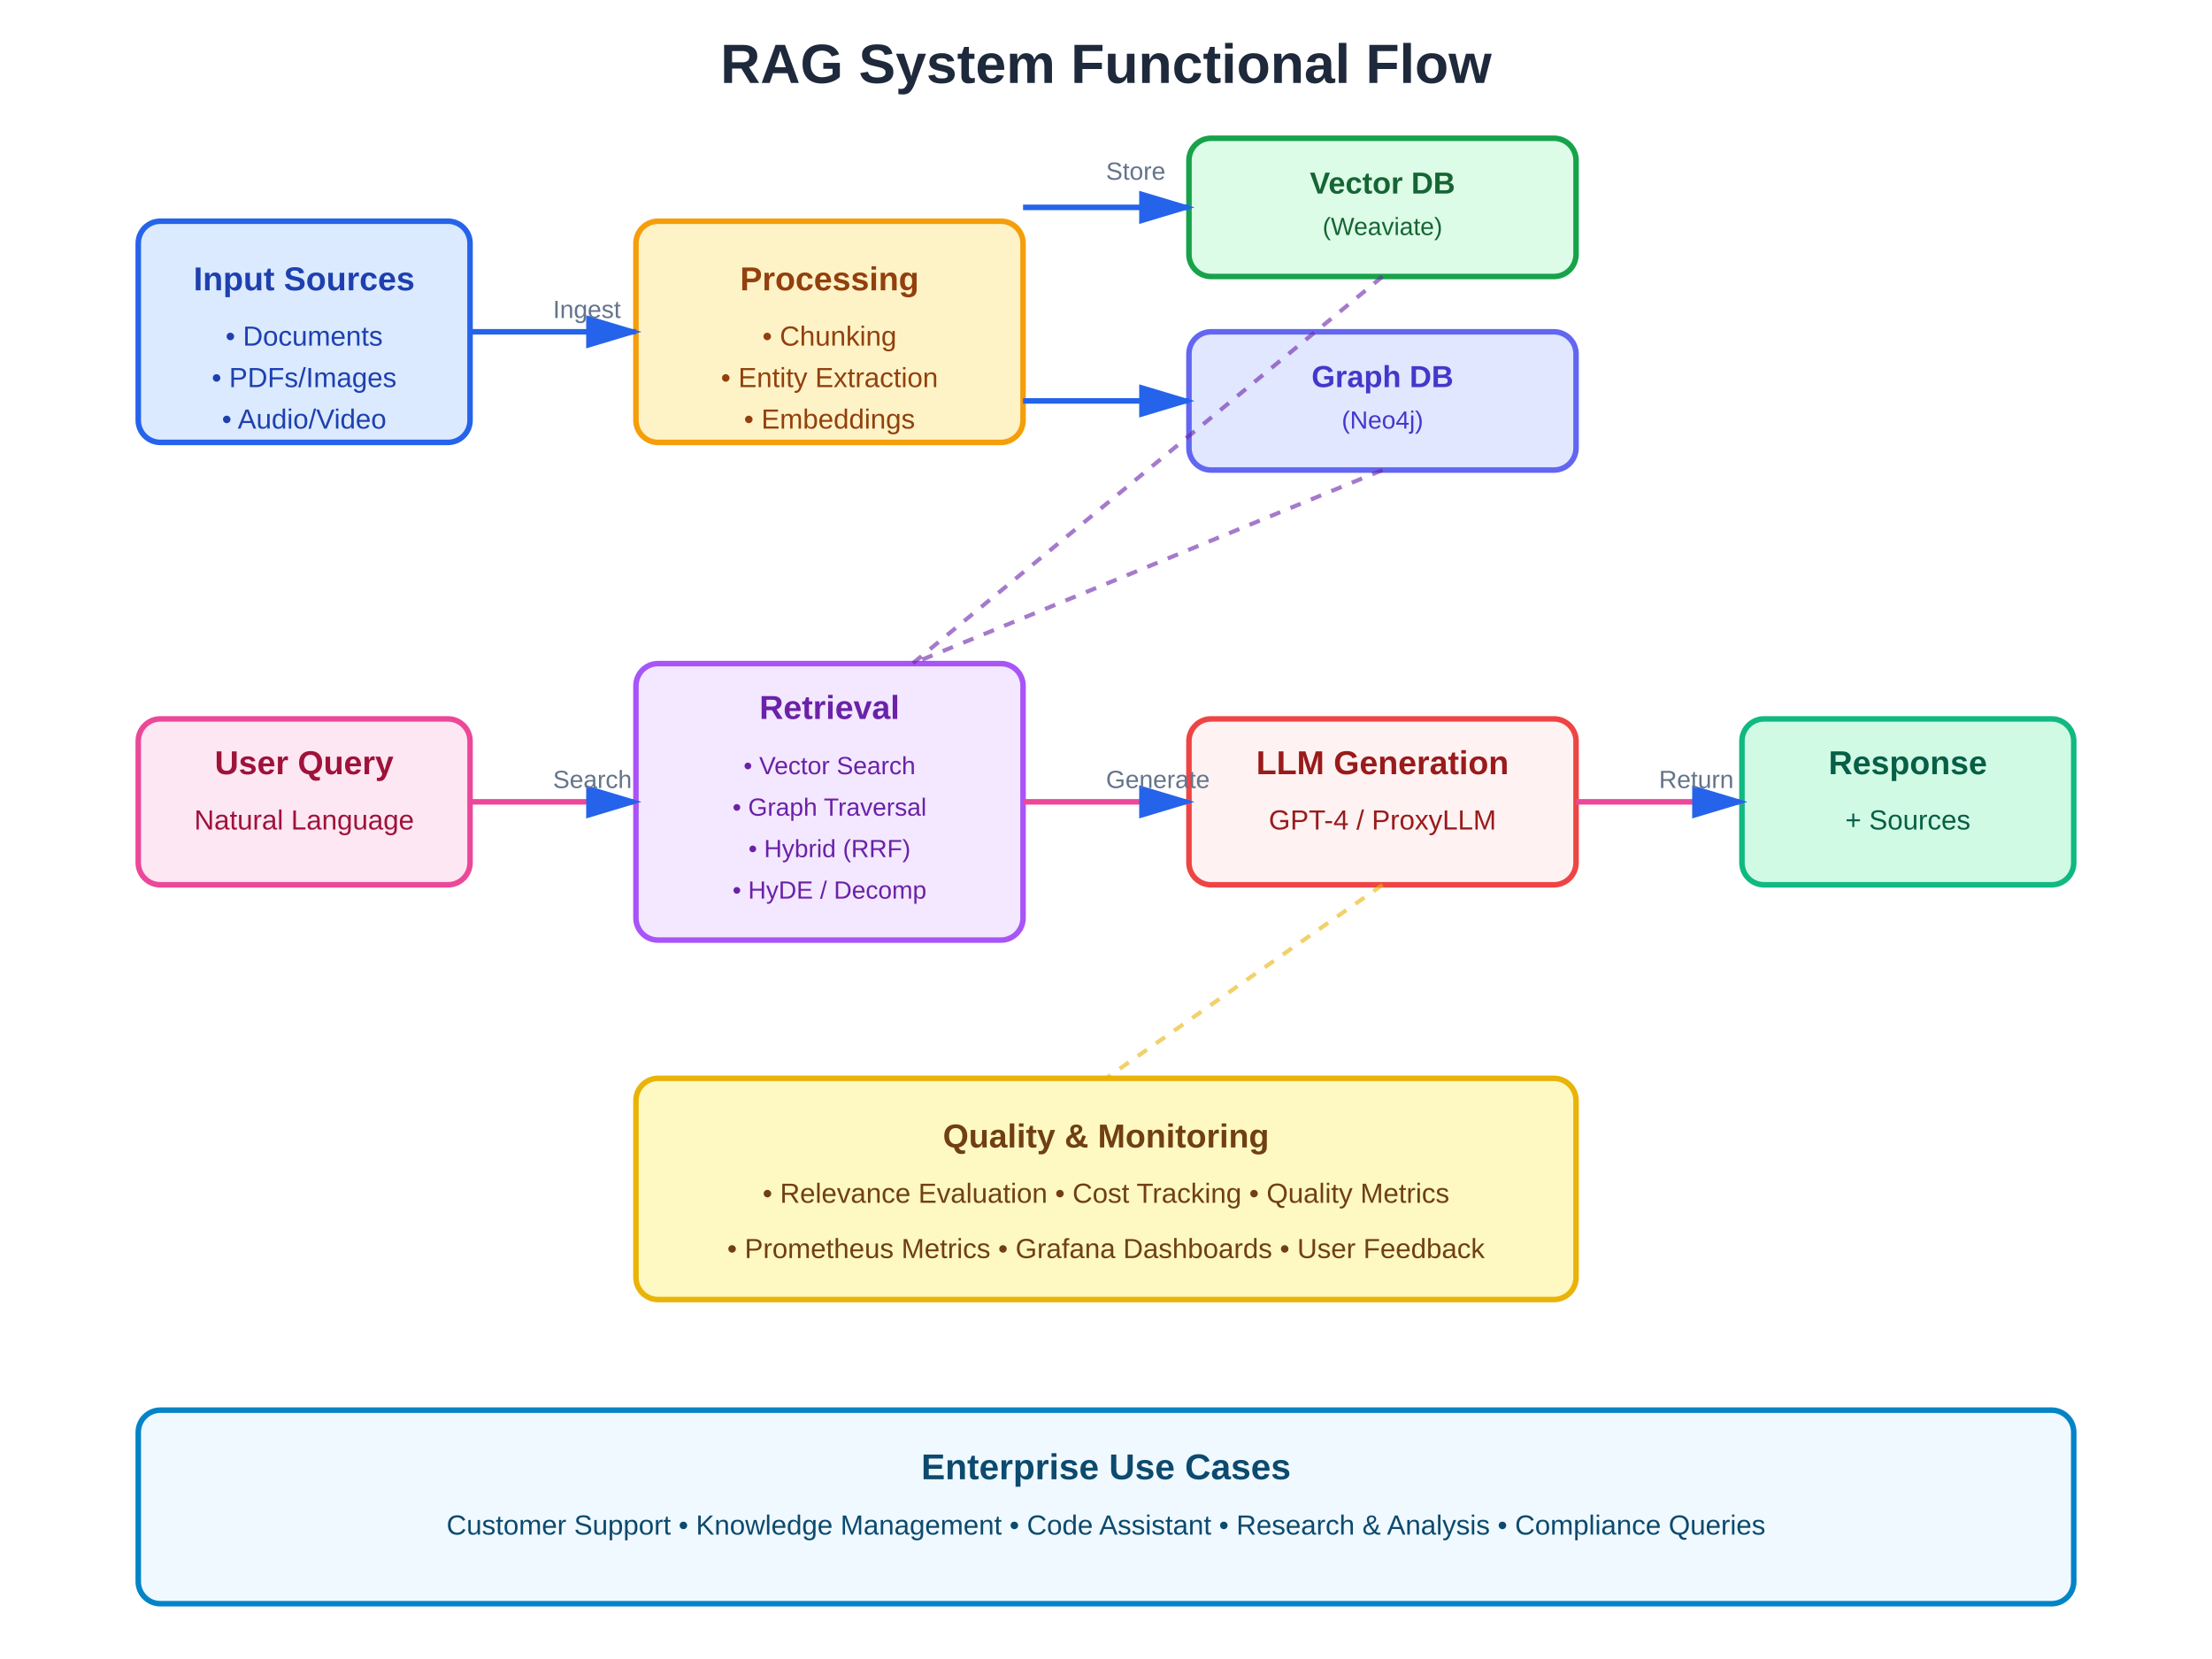
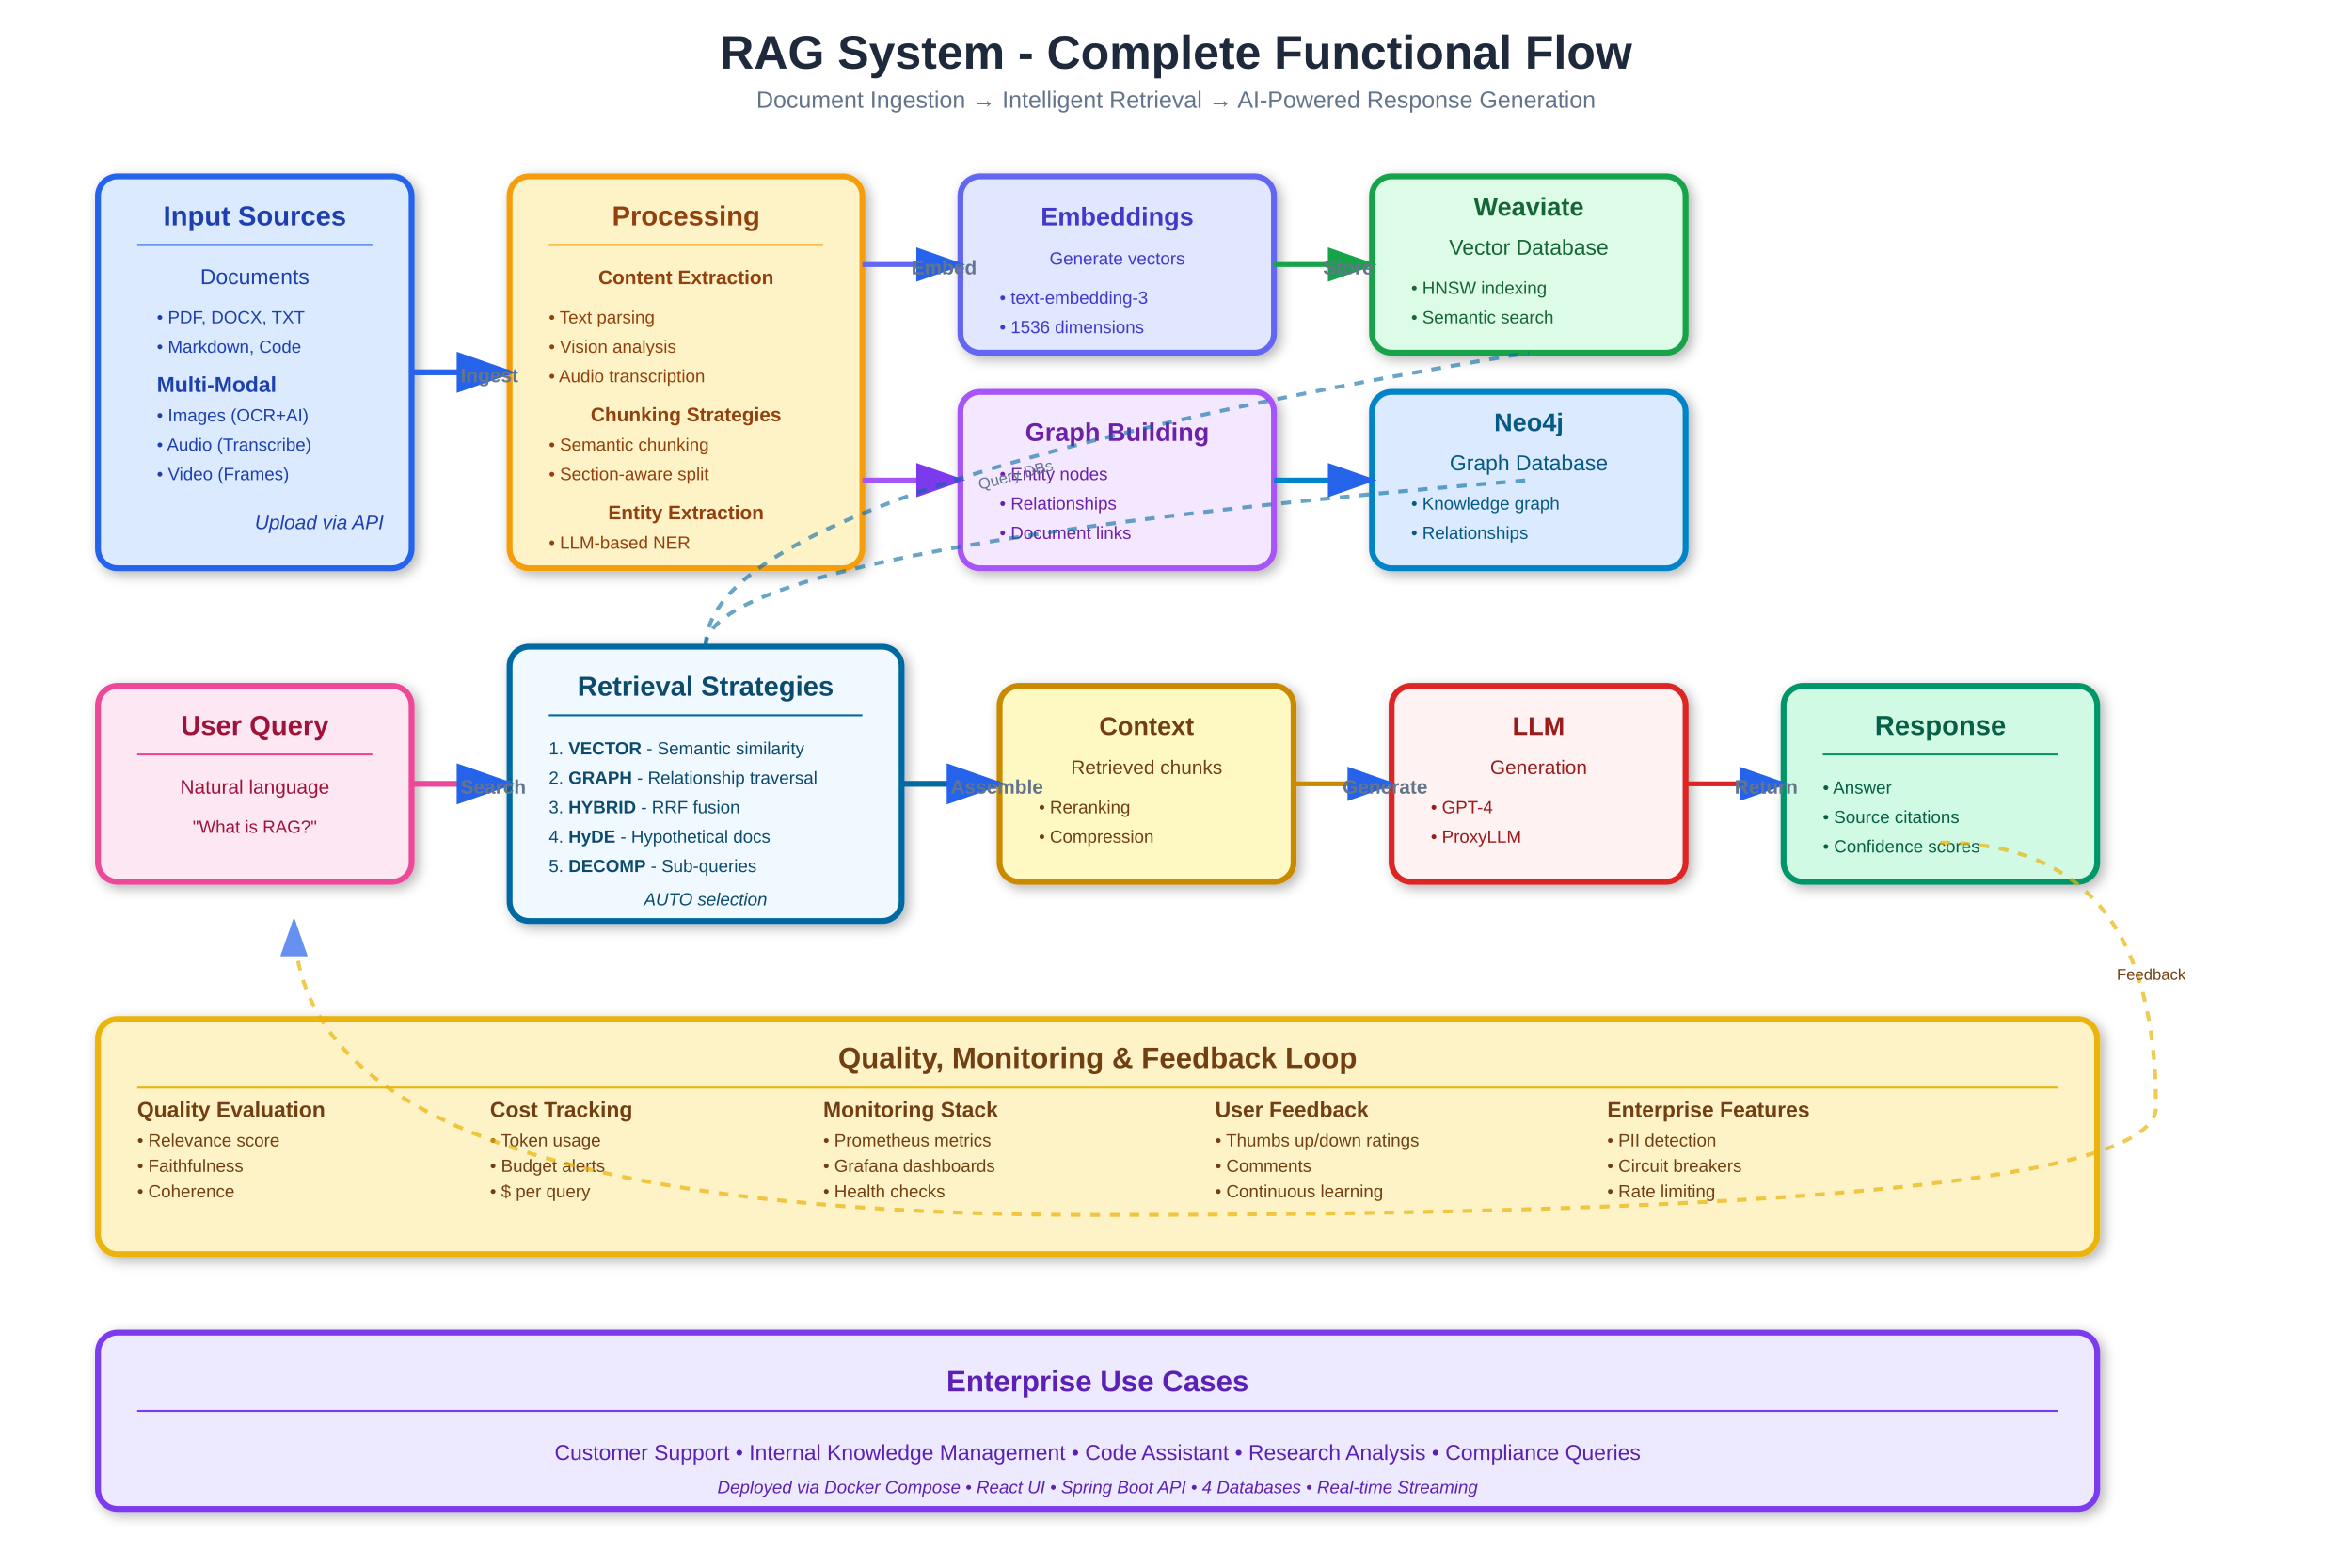
- <svg xmlns="http://www.w3.org/2000/svg" width="800" height="600">
+ <svg xmlns="http://www.w3.org/2000/svg" width="1200" height="800">
  <defs>
-     <marker id="arrowhead" markerWidth="10" markerHeight="10" refX="9" refY="3" orient="auto">
-       <polygon points="0 0, 10 3, 0 6" fill="#2563eb" />
+     <marker id="arrowhead" markerWidth="10" markerHeight="7" refX="9" refY="3.5" orient="auto">
+       <polygon points="0 0, 10 3.5, 0 7" fill="#2563eb" />
    </marker>
+     <marker id="arrowhead-green" markerWidth="10" markerHeight="7" refX="9" refY="3.5" orient="auto">
+       <polygon points="0 0, 10 3.5, 0 7" fill="#16a34a" />
+     </marker>
+     <marker id="arrowhead-purple" markerWidth="10" markerHeight="7" refX="9" refY="3.5" orient="auto">
+       <polygon points="0 0, 10 3.5, 0 7" fill="#7c3aed" />
+     </marker>
+     <filter id="shadow">
+       <feDropShadow dx="2" dy="2" stdDeviation="3" flood-opacity="0.3" />
+     </filter>
  </defs>
-   <text x="400" y="30" font-family="Arial, sans-serif" font-size="20" font-weight="bold" fill="#1e293b" text-anchor="middle">
-     RAG System Functional Flow
+   <text x="600" y="35" font-family="Arial, sans-serif" font-size="24" font-weight="bold" fill="#1e293b" text-anchor="middle">
+     RAG System - Complete Functional Flow
  </text>
-   <g id="input-sources">
-     <rect x="50" y="80" width="120" height="80" rx="8" fill="#dbeafe" stroke="#2563eb" stroke-width="2" />
-     <text x="110" y="105" font-family="Arial" font-size="12" font-weight="bold" fill="#1e40af" text-anchor="middle">Input Sources</text>
-     <text x="110" y="125" font-family="Arial" font-size="10" fill="#1e40af" text-anchor="middle">• Documents</text>
-     <text x="110" y="140" font-family="Arial" font-size="10" fill="#1e40af" text-anchor="middle">• PDFs/Images</text>
-     <text x="110" y="155" font-family="Arial" font-size="10" fill="#1e40af" text-anchor="middle">• Audio/Video</text>
+   <text x="600" y="55" font-family="Arial, sans-serif" font-size="12" fill="#64748b" text-anchor="middle">
+     Document Ingestion → Intelligent Retrieval → AI-Powered Response Generation
+   </text>
+   <g id="ingestion-flow">
+     <rect x="50" y="90" width="160" height="200" rx="10" fill="#dbeafe" stroke="#2563eb" stroke-width="3" filter="url(#shadow)" />
+     <text x="130" y="115" font-family="Arial" font-size="14" font-weight="bold" fill="#1e40af" text-anchor="middle">Input Sources</text>
+     <line x1="70" y1="125" x2="190" y2="125" stroke="#2563eb" stroke-width="1" />
+     <text x="130" y="145" font-family="Arial" font-size="11" fill="#1e40af" text-anchor="middle">Documents</text>
+     <text x="80" y="165" font-family="Arial" font-size="9" fill="#1e40af">• PDF, DOCX, TXT</text>
+     <text x="80" y="180" font-family="Arial" font-size="9" fill="#1e40af">• Markdown, Code</text>
+     <text x="80" y="200" font-family="Arial" font-size="11" fill="#1e40af" font-weight="bold">Multi-Modal</text>
+     <text x="80" y="215" font-family="Arial" font-size="9" fill="#1e40af">• Images (OCR+AI)</text>
+     <text x="80" y="230" font-family="Arial" font-size="9" fill="#1e40af">• Audio (Transcribe)</text>
+     <text x="80" y="245" font-family="Arial" font-size="9" fill="#1e40af">• Video (Frames)</text>
+     <text x="130" y="270" font-family="Arial" font-size="10" fill="#1e40af" font-style="italic">Upload via API</text>
+     <rect x="260" y="90" width="180" height="200" rx="10" fill="#fef3c7" stroke="#f59e0b" stroke-width="3" filter="url(#shadow)" />
+     <text x="350" y="115" font-family="Arial" font-size="14" font-weight="bold" fill="#92400e" text-anchor="middle">Processing</text>
+     <line x1="280" y1="125" x2="420" y2="125" stroke="#f59e0b" stroke-width="1" />
+     <text x="350" y="145" font-family="Arial" font-size="10" fill="#92400e" text-anchor="middle" font-weight="bold">Content Extraction</text>
+     <text x="280" y="165" font-family="Arial" font-size="9" fill="#92400e">• Text parsing</text>
+     <text x="280" y="180" font-family="Arial" font-size="9" fill="#92400e">• Vision analysis</text>
+     <text x="280" y="195" font-family="Arial" font-size="9" fill="#92400e">• Audio transcription</text>
+     <text x="350" y="215" font-family="Arial" font-size="10" fill="#92400e" text-anchor="middle" font-weight="bold">Chunking Strategies</text>
+     <text x="280" y="230" font-family="Arial" font-size="9" fill="#92400e">• Semantic chunking</text>
+     <text x="280" y="245" font-family="Arial" font-size="9" fill="#92400e">• Section-aware split</text>
+     <text x="350" y="265" font-family="Arial" font-size="10" fill="#92400e" text-anchor="middle" font-weight="bold">Entity Extraction</text>
+     <text x="280" y="280" font-family="Arial" font-size="9" fill="#92400e">• LLM-based NER</text>
+     <rect x="490" y="90" width="160" height="90" rx="10" fill="#e0e7ff" stroke="#6366f1" stroke-width="3" filter="url(#shadow)" />
+     <text x="570" y="115" font-family="Arial" font-size="13" font-weight="bold" fill="#4338ca" text-anchor="middle">Embeddings</text>
+     <text x="570" y="135" font-family="Arial" font-size="9" fill="#4338ca" text-anchor="middle">Generate vectors</text>
+     <text x="510" y="155" font-family="Arial" font-size="9" fill="#4338ca">• text-embedding-3</text>
+     <text x="510" y="170" font-family="Arial" font-size="9" fill="#4338ca">• 1536 dimensions</text>
+     <rect x="490" y="200" width="160" height="90" rx="10" fill="#f3e8ff" stroke="#a855f7" stroke-width="3" filter="url(#shadow)" />
+     <text x="570" y="225" font-family="Arial" font-size="13" font-weight="bold" fill="#6b21a8" text-anchor="middle">Graph Building</text>
+     <text x="510" y="245" font-family="Arial" font-size="9" fill="#6b21a8">• Entity nodes</text>
+     <text x="510" y="260" font-family="Arial" font-size="9" fill="#6b21a8">• Relationships</text>
+     <text x="510" y="275" font-family="Arial" font-size="9" fill="#6b21a8">• Document links</text>
+     <rect x="700" y="90" width="160" height="90" rx="10" fill="#dcfce7" stroke="#16a34a" stroke-width="3" filter="url(#shadow)" />
+     <text x="780" y="110" font-family="Arial" font-size="13" font-weight="bold" fill="#166534" text-anchor="middle">Weaviate</text>
+     <text x="780" y="130" font-family="Arial" font-size="11" fill="#166534" text-anchor="middle">Vector Database</text>
+     <text x="720" y="150" font-family="Arial" font-size="9" fill="#166534">• HNSW indexing</text>
+     <text x="720" y="165" font-family="Arial" font-size="9" fill="#166534">• Semantic search</text>
+     <rect x="700" y="200" width="160" height="90" rx="10" fill="#dbeafe" stroke="#0284c7" stroke-width="3" filter="url(#shadow)" />
+     <text x="780" y="220" font-family="Arial" font-size="13" font-weight="bold" fill="#075985" text-anchor="middle">Neo4j</text>
+     <text x="780" y="240" font-family="Arial" font-size="11" fill="#075985" text-anchor="middle">Graph Database</text>
+     <text x="720" y="260" font-family="Arial" font-size="9" fill="#075985">• Knowledge graph</text>
+     <text x="720" y="275" font-family="Arial" font-size="9" fill="#075985">• Relationships</text>
+     <line x1="210" y1="190" x2="260" y2="190" stroke="#2563eb" stroke-width="3" marker-end="url(#arrowhead)" />
+     <line x1="440" y1="135" x2="490" y2="135" stroke="#6366f1" stroke-width="2.5" marker-end="url(#arrowhead)" />
+     <line x1="440" y1="245" x2="490" y2="245" stroke="#a855f7" stroke-width="2.5" marker-end="url(#arrowhead-purple)" />
+     <line x1="650" y1="135" x2="700" y2="135" stroke="#16a34a" stroke-width="2.5" marker-end="url(#arrowhead-green)" />
+     <line x1="650" y1="245" x2="700" y2="245" stroke="#0284c7" stroke-width="2.5" marker-end="url(#arrowhead)" />
  </g>
-   <g id="processing">
-     <rect x="230" y="80" width="140" height="80" rx="8" fill="#fef3c7" stroke="#f59e0b" stroke-width="2" />
-     <text x="300" y="105" font-family="Arial" font-size="12" font-weight="bold" fill="#92400e" text-anchor="middle">Processing</text>
-     <text x="300" y="125" font-family="Arial" font-size="10" fill="#92400e" text-anchor="middle">• Chunking</text>
-     <text x="300" y="140" font-family="Arial" font-size="10" fill="#92400e" text-anchor="middle">• Entity Extraction</text>
-     <text x="300" y="155" font-family="Arial" font-size="10" fill="#92400e" text-anchor="middle">• Embeddings</text>
-   </g>
-   <g id="storage">
-     <rect x="430" y="50" width="140" height="50" rx="8" fill="#dcfce7" stroke="#16a34a" stroke-width="2" />
-     <text x="500" y="70" font-family="Arial" font-size="11" font-weight="bold" fill="#166534" text-anchor="middle">Vector DB</text>
-     <text x="500" y="85" font-family="Arial" font-size="9" fill="#166534" text-anchor="middle">(Weaviate)</text>
-     <rect x="430" y="120" width="140" height="50" rx="8" fill="#e0e7ff" stroke="#6366f1" stroke-width="2" />
-     <text x="500" y="140" font-family="Arial" font-size="11" font-weight="bold" fill="#4338ca" text-anchor="middle">Graph DB</text>
-     <text x="500" y="155" font-family="Arial" font-size="9" fill="#4338ca" text-anchor="middle">(Neo4j)</text>
-   </g>
-   <g id="query-input">
-     <rect x="50" y="260" width="120" height="60" rx="8" fill="#fce7f3" stroke="#ec4899" stroke-width="2" />
-     <text x="110" y="280" font-family="Arial" font-size="12" font-weight="bold" fill="#9f1239" text-anchor="middle">User Query</text>
-     <text x="110" y="300" font-family="Arial" font-size="10" fill="#9f1239" text-anchor="middle">Natural Language</text>
-   </g>
-   <g id="retrieval">
-     <rect x="230" y="240" width="140" height="100" rx="8" fill="#f3e8ff" stroke="#a855f7" stroke-width="2" />
-     <text x="300" y="260" font-family="Arial" font-size="12" font-weight="bold" fill="#6b21a8" text-anchor="middle">Retrieval</text>
-     <text x="300" y="280" font-family="Arial" font-size="9" fill="#6b21a8" text-anchor="middle">• Vector Search</text>
-     <text x="300" y="295" font-family="Arial" font-size="9" fill="#6b21a8" text-anchor="middle">• Graph Traversal</text>
-     <text x="300" y="310" font-family="Arial" font-size="9" fill="#6b21a8" text-anchor="middle">• Hybrid (RRF)</text>
-     <text x="300" y="325" font-family="Arial" font-size="9" fill="#6b21a8" text-anchor="middle">• HyDE / Decomp</text>
-   </g>
-   <g id="llm">
-     <rect x="430" y="260" width="140" height="60" rx="8" fill="#fef2f2" stroke="#ef4444" stroke-width="2" />
-     <text x="500" y="280" font-family="Arial" font-size="12" font-weight="bold" fill="#991b1b" text-anchor="middle">LLM Generation</text>
-     <text x="500" y="300" font-family="Arial" font-size="10" fill="#991b1b" text-anchor="middle">GPT-4 / ProxyLLM</text>
-   </g>
-   <g id="response">
-     <rect x="630" y="260" width="120" height="60" rx="8" fill="#d1fae5" stroke="#10b981" stroke-width="2" />
-     <text x="690" y="280" font-family="Arial" font-size="12" font-weight="bold" fill="#065f46" text-anchor="middle">Response</text>
-     <text x="690" y="300" font-family="Arial" font-size="10" fill="#065f46" text-anchor="middle">+ Sources</text>
+   <g id="query-flow">
+     <rect x="50" y="350" width="160" height="100" rx="10" fill="#fce7f3" stroke="#ec4899" stroke-width="3" filter="url(#shadow)" />
+     <text x="130" y="375" font-family="Arial" font-size="14" font-weight="bold" fill="#9f1239" text-anchor="middle">User Query</text>
+     <line x1="70" y1="385" x2="190" y2="385" stroke="#ec4899" stroke-width="1" />
+     <text x="130" y="405" font-family="Arial" font-size="10" fill="#9f1239" text-anchor="middle">Natural language</text>
+     <text x="130" y="425" font-family="Arial" font-size="9" fill="#9f1239" text-anchor="middle">"What is RAG?"</text>
+     <rect x="260" y="330" width="200" height="140" rx="10" fill="#f0f9ff" stroke="#0369a1" stroke-width="3" filter="url(#shadow)" />
+     <text x="360" y="355" font-family="Arial" font-size="14" font-weight="bold" fill="#0c4a6e" text-anchor="middle">Retrieval Strategies</text>
+     <line x1="280" y1="365" x2="440" y2="365" stroke="#0369a1" stroke-width="1" />
+     <text x="280" y="385" font-family="Arial" font-size="9" fill="#0c4a6e">1. <tspan font-weight="bold">VECTOR</tspan> - Semantic similarity</text>
+     <text x="280" y="400" font-family="Arial" font-size="9" fill="#0c4a6e">2. <tspan font-weight="bold">GRAPH</tspan> - Relationship traversal</text>
+     <text x="280" y="415" font-family="Arial" font-size="9" fill="#0c4a6e">3. <tspan font-weight="bold">HYBRID</tspan> - RRF fusion</text>
+     <text x="280" y="430" font-family="Arial" font-size="9" fill="#0c4a6e">4. <tspan font-weight="bold">HyDE</tspan> - Hypothetical docs</text>
+     <text x="280" y="445" font-family="Arial" font-size="9" fill="#0c4a6e">5. <tspan font-weight="bold">DECOMP</tspan> - Sub-queries</text>
+     <text x="360" y="462" font-family="Arial" font-size="9" fill="#0c4a6e" text-anchor="middle" font-style="italic">AUTO selection</text>
+     <rect x="510" y="350" width="150" height="100" rx="10" fill="#fef9c3" stroke="#ca8a04" stroke-width="3" filter="url(#shadow)" />
+     <text x="585" y="375" font-family="Arial" font-size="13" font-weight="bold" fill="#713f12" text-anchor="middle">Context</text>
+     <text x="585" y="395" font-family="Arial" font-size="10" fill="#713f12" text-anchor="middle">Retrieved chunks</text>
+     <text x="530" y="415" font-family="Arial" font-size="9" fill="#713f12">• Reranking</text>
+     <text x="530" y="430" font-family="Arial" font-size="9" fill="#713f12">• Compression</text>
+     <rect x="710" y="350" width="150" height="100" rx="10" fill="#fef2f2" stroke="#dc2626" stroke-width="3" filter="url(#shadow)" />
+     <text x="785" y="375" font-family="Arial" font-size="13" font-weight="bold" fill="#991b1b" text-anchor="middle">LLM</text>
+     <text x="785" y="395" font-family="Arial" font-size="10" fill="#991b1b" text-anchor="middle">Generation</text>
+     <text x="730" y="415" font-family="Arial" font-size="9" fill="#991b1b">• GPT-4</text>
+     <text x="730" y="430" font-family="Arial" font-size="9" fill="#991b1b">• ProxyLLM</text>
+     <rect x="910" y="350" width="160" height="100" rx="10" fill="#d1fae5" stroke="#059669" stroke-width="3" filter="url(#shadow)" />
+     <text x="990" y="375" font-family="Arial" font-size="14" font-weight="bold" fill="#065f46" text-anchor="middle">Response</text>
+     <line x1="930" y1="385" x2="1050" y2="385" stroke="#059669" stroke-width="1" />
+     <text x="930" y="405" font-family="Arial" font-size="9" fill="#065f46">• Answer</text>
+     <text x="930" y="420" font-family="Arial" font-size="9" fill="#065f46">• Source citations</text>
+     <text x="930" y="435" font-family="Arial" font-size="9" fill="#065f46">• Confidence scores</text>
+     <line x1="210" y1="400" x2="260" y2="400" stroke="#ec4899" stroke-width="3" marker-end="url(#arrowhead)" />
+     <line x1="460" y1="400" x2="510" y2="400" stroke="#0369a1" stroke-width="3" marker-end="url(#arrowhead)" />
+     <line x1="660" y1="400" x2="710" y2="400" stroke="#ca8a04" stroke-width="2.5" marker-end="url(#arrowhead)" />
+     <line x1="860" y1="400" x2="910" y2="400" stroke="#dc2626" stroke-width="2.5" marker-end="url(#arrowhead)" />
+     <path d="M 360 330 Q 360 250 780 180" stroke="#0369a1" stroke-width="2" stroke-dasharray="5,5" fill="none" opacity="0.6" />
+     <path d="M 360 330 Q 360 280 780 245" stroke="#0369a1" stroke-width="2" stroke-dasharray="5,5" fill="none" opacity="0.6" />
+     <text x="500" y="250" font-family="Arial" font-size="8" fill="#64748b" transform="rotate(-15 500 250)">Query DBs</text>
  </g>
  <g id="monitoring">
-     <rect x="230" y="390" width="340" height="80" rx="8" fill="#fef9c3" stroke="#eab308" stroke-width="2" />
-     <text x="400" y="415" font-family="Arial" font-size="12" font-weight="bold" fill="#713f12" text-anchor="middle">Quality &amp; Monitoring</text>
-     <text x="400" y="435" font-family="Arial" font-size="10" fill="#713f12" text-anchor="middle">• Relevance Evaluation • Cost Tracking • Quality Metrics</text>
-     <text x="400" y="455" font-family="Arial" font-size="10" fill="#713f12" text-anchor="middle">• Prometheus Metrics • Grafana Dashboards • User Feedback</text>
+     <rect x="50" y="520" width="1020" height="120" rx="10" fill="#fef3c7" stroke="#eab308" stroke-width="3" filter="url(#shadow)" />
+     <text x="560" y="545" font-family="Arial" font-size="15" font-weight="bold" fill="#713f12" text-anchor="middle">Quality, Monitoring &amp; Feedback Loop</text>
+     <line x1="70" y1="555" x2="1050" y2="555" stroke="#eab308" stroke-width="1" />
+     <g transform="translate(70, 570)">
+       <text x="0" y="0" font-family="Arial" font-size="11" fill="#713f12" font-weight="bold">Quality Evaluation</text>
+       <text x="0" y="15" font-family="Arial" font-size="9" fill="#713f12">• Relevance score</text>
+       <text x="0" y="28" font-family="Arial" font-size="9" fill="#713f12">• Faithfulness</text>
+       <text x="0" y="41" font-family="Arial" font-size="9" fill="#713f12">• Coherence</text>
+     </g>
+     <g transform="translate(250, 570)">
+       <text x="0" y="0" font-family="Arial" font-size="11" fill="#713f12" font-weight="bold">Cost Tracking</text>
+       <text x="0" y="15" font-family="Arial" font-size="9" fill="#713f12">• Token usage</text>
+       <text x="0" y="28" font-family="Arial" font-size="9" fill="#713f12">• Budget alerts</text>
+       <text x="0" y="41" font-family="Arial" font-size="9" fill="#713f12">• $ per query</text>
+     </g>
+     <g transform="translate(420, 570)">
+       <text x="0" y="0" font-family="Arial" font-size="11" fill="#713f12" font-weight="bold">Monitoring Stack</text>
+       <text x="0" y="15" font-family="Arial" font-size="9" fill="#713f12">• Prometheus metrics</text>
+       <text x="0" y="28" font-family="Arial" font-size="9" fill="#713f12">• Grafana dashboards</text>
+       <text x="0" y="41" font-family="Arial" font-size="9" fill="#713f12">• Health checks</text>
+     </g>
+     <g transform="translate(620, 570)">
+       <text x="0" y="0" font-family="Arial" font-size="11" fill="#713f12" font-weight="bold">User Feedback</text>
+       <text x="0" y="15" font-family="Arial" font-size="9" fill="#713f12">• Thumbs up/down ratings</text>
+       <text x="0" y="28" font-family="Arial" font-size="9" fill="#713f12">• Comments</text>
+       <text x="0" y="41" font-family="Arial" font-size="9" fill="#713f12">• Continuous learning</text>
+     </g>
+     <g transform="translate(820, 570)">
+       <text x="0" y="0" font-family="Arial" font-size="11" fill="#713f12" font-weight="bold">Enterprise Features</text>
+       <text x="0" y="15" font-family="Arial" font-size="9" fill="#713f12">• PII detection</text>
+       <text x="0" y="28" font-family="Arial" font-size="9" fill="#713f12">• Circuit breakers</text>
+       <text x="0" y="41" font-family="Arial" font-size="9" fill="#713f12">• Rate limiting</text>
+     </g>
+     <path d="M 990 430 Q 1100 430 1100 565 Q 1100 620 560 620 Q 150 620 150 470" stroke="#eab308" stroke-width="2" stroke-dasharray="5,5" fill="none" marker-end="url(#arrowhead)" opacity="0.7" />
+     <text x="1080" y="500" font-family="Arial" font-size="8" fill="#713f12">Feedback</text>
  </g>
  <g id="use-cases">
-     <rect x="50" y="510" width="700" height="70" rx="8" fill="#f0f9ff" stroke="#0284c7" stroke-width="2" />
-     <text x="400" y="535" font-family="Arial" font-size="13" font-weight="bold" fill="#0c4a6e" text-anchor="middle">Enterprise Use Cases</text>
-     <text x="400" y="555" font-family="Arial" font-size="10" fill="#0c4a6e" text-anchor="middle">Customer Support • Knowledge Management • Code Assistant • Research &amp; Analysis • Compliance Queries</text>
+     <rect x="50" y="680" width="1020" height="90" rx="10" fill="#ede9fe" stroke="#7c3aed" stroke-width="3" filter="url(#shadow)" />
+     <text x="560" y="710" font-family="Arial" font-size="15" font-weight="bold" fill="#5b21b6" text-anchor="middle">Enterprise Use Cases</text>
+     <line x1="70" y1="720" x2="1050" y2="720" stroke="#7c3aed" stroke-width="1" />
+     <text x="560" y="745" font-family="Arial" font-size="11" fill="#5b21b6" text-anchor="middle">
+       Customer Support • Internal Knowledge Management • Code Assistant • Research Analysis • Compliance Queries
+     </text>
+     <text x="560" y="762" font-family="Arial" font-size="9" fill="#5b21b6" text-anchor="middle" font-style="italic">
+       Deployed via Docker Compose • React UI • Spring Boot API • 4 Databases • Real-time Streaming
+     </text>
  </g>
-   <line x1="170" y1="120" x2="230" y2="120" stroke="#2563eb" stroke-width="2" marker-end="url(#arrowhead)" />
-   <line x1="370" y1="75" x2="430" y2="75" stroke="#2563eb" stroke-width="2" marker-end="url(#arrowhead)" />
-   <line x1="370" y1="145" x2="430" y2="145" stroke="#2563eb" stroke-width="2" marker-end="url(#arrowhead)" />
-   <line x1="170" y1="290" x2="230" y2="290" stroke="#ec4899" stroke-width="2" marker-end="url(#arrowhead)" />
-   <line x1="370" y1="290" x2="430" y2="290" stroke="#ec4899" stroke-width="2" marker-end="url(#arrowhead)" />
-   <line x1="570" y1="290" x2="630" y2="290" stroke="#ec4899" stroke-width="2" marker-end="url(#arrowhead)" />
-   <line x1="500" y1="100" x2="330" y2="240" stroke="#6b21a8" stroke-width="1.5" stroke-dasharray="4" opacity="0.6" />
-   <line x1="500" y1="170" x2="330" y2="240" stroke="#6b21a8" stroke-width="1.5" stroke-dasharray="4" opacity="0.6" />
-   <line x1="500" y1="320" x2="400" y2="390" stroke="#eab308" stroke-width="1.5" stroke-dasharray="4" opacity="0.6" />
-   <text x="200" y="115" font-family="Arial" font-size="9" fill="#64748b">Ingest</text>
-   <text x="400" y="65" font-family="Arial" font-size="9" fill="#64748b">Store</text>
-   <text x="200" y="285" font-family="Arial" font-size="9" fill="#64748b">Search</text>
-   <text x="400" y="285" font-family="Arial" font-size="9" fill="#64748b">Generate</text>
-   <text x="600" y="285" font-family="Arial" font-size="9" fill="#64748b">Return</text>
+   <text x="235" y="195" font-family="Arial" font-size="10" fill="#64748b" font-weight="bold">Ingest</text>
+   <text x="465" y="140" font-family="Arial" font-size="10" fill="#64748b" font-weight="bold">Embed</text>
+   <text x="675" y="140" font-family="Arial" font-size="10" fill="#64748b" font-weight="bold">Store</text>
+   <text x="235" y="405" font-family="Arial" font-size="10" fill="#64748b" font-weight="bold">Search</text>
+   <text x="485" y="405" font-family="Arial" font-size="10" fill="#64748b" font-weight="bold">Assemble</text>
+   <text x="685" y="405" font-family="Arial" font-size="10" fill="#64748b" font-weight="bold">Generate</text>
+   <text x="885" y="405" font-family="Arial" font-size="10" fill="#64748b" font-weight="bold">Return</text>
</svg>
